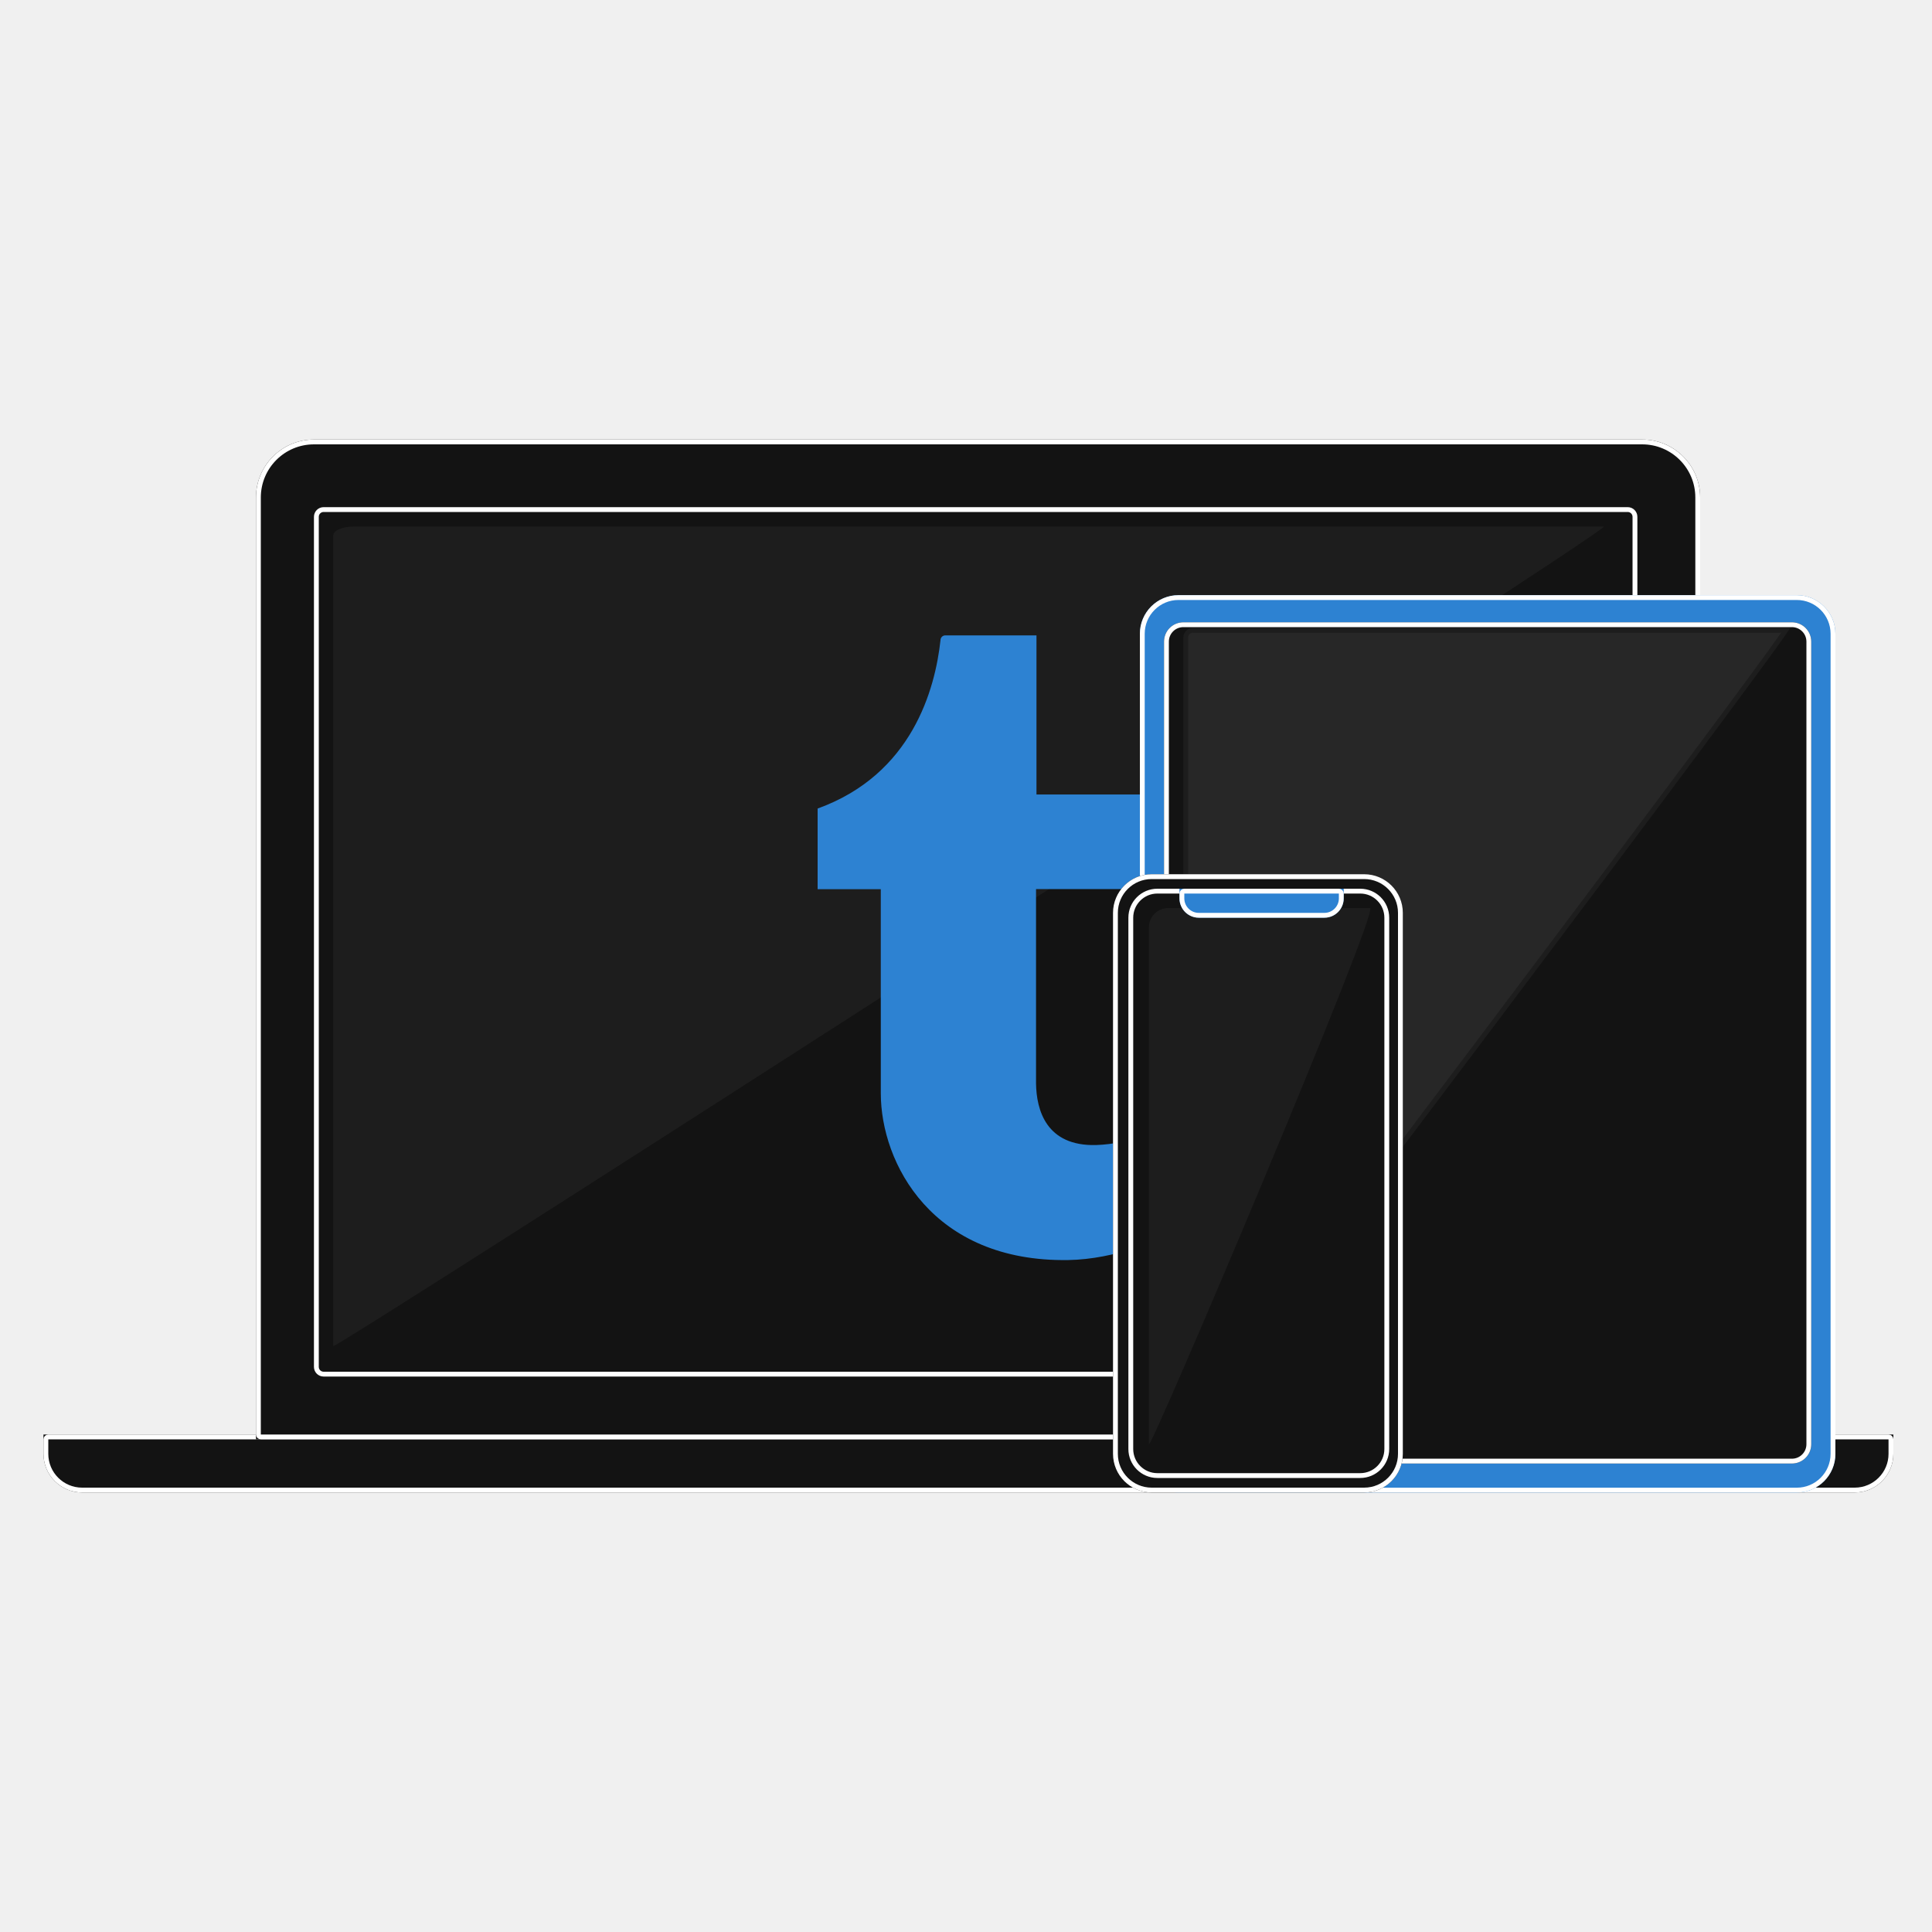
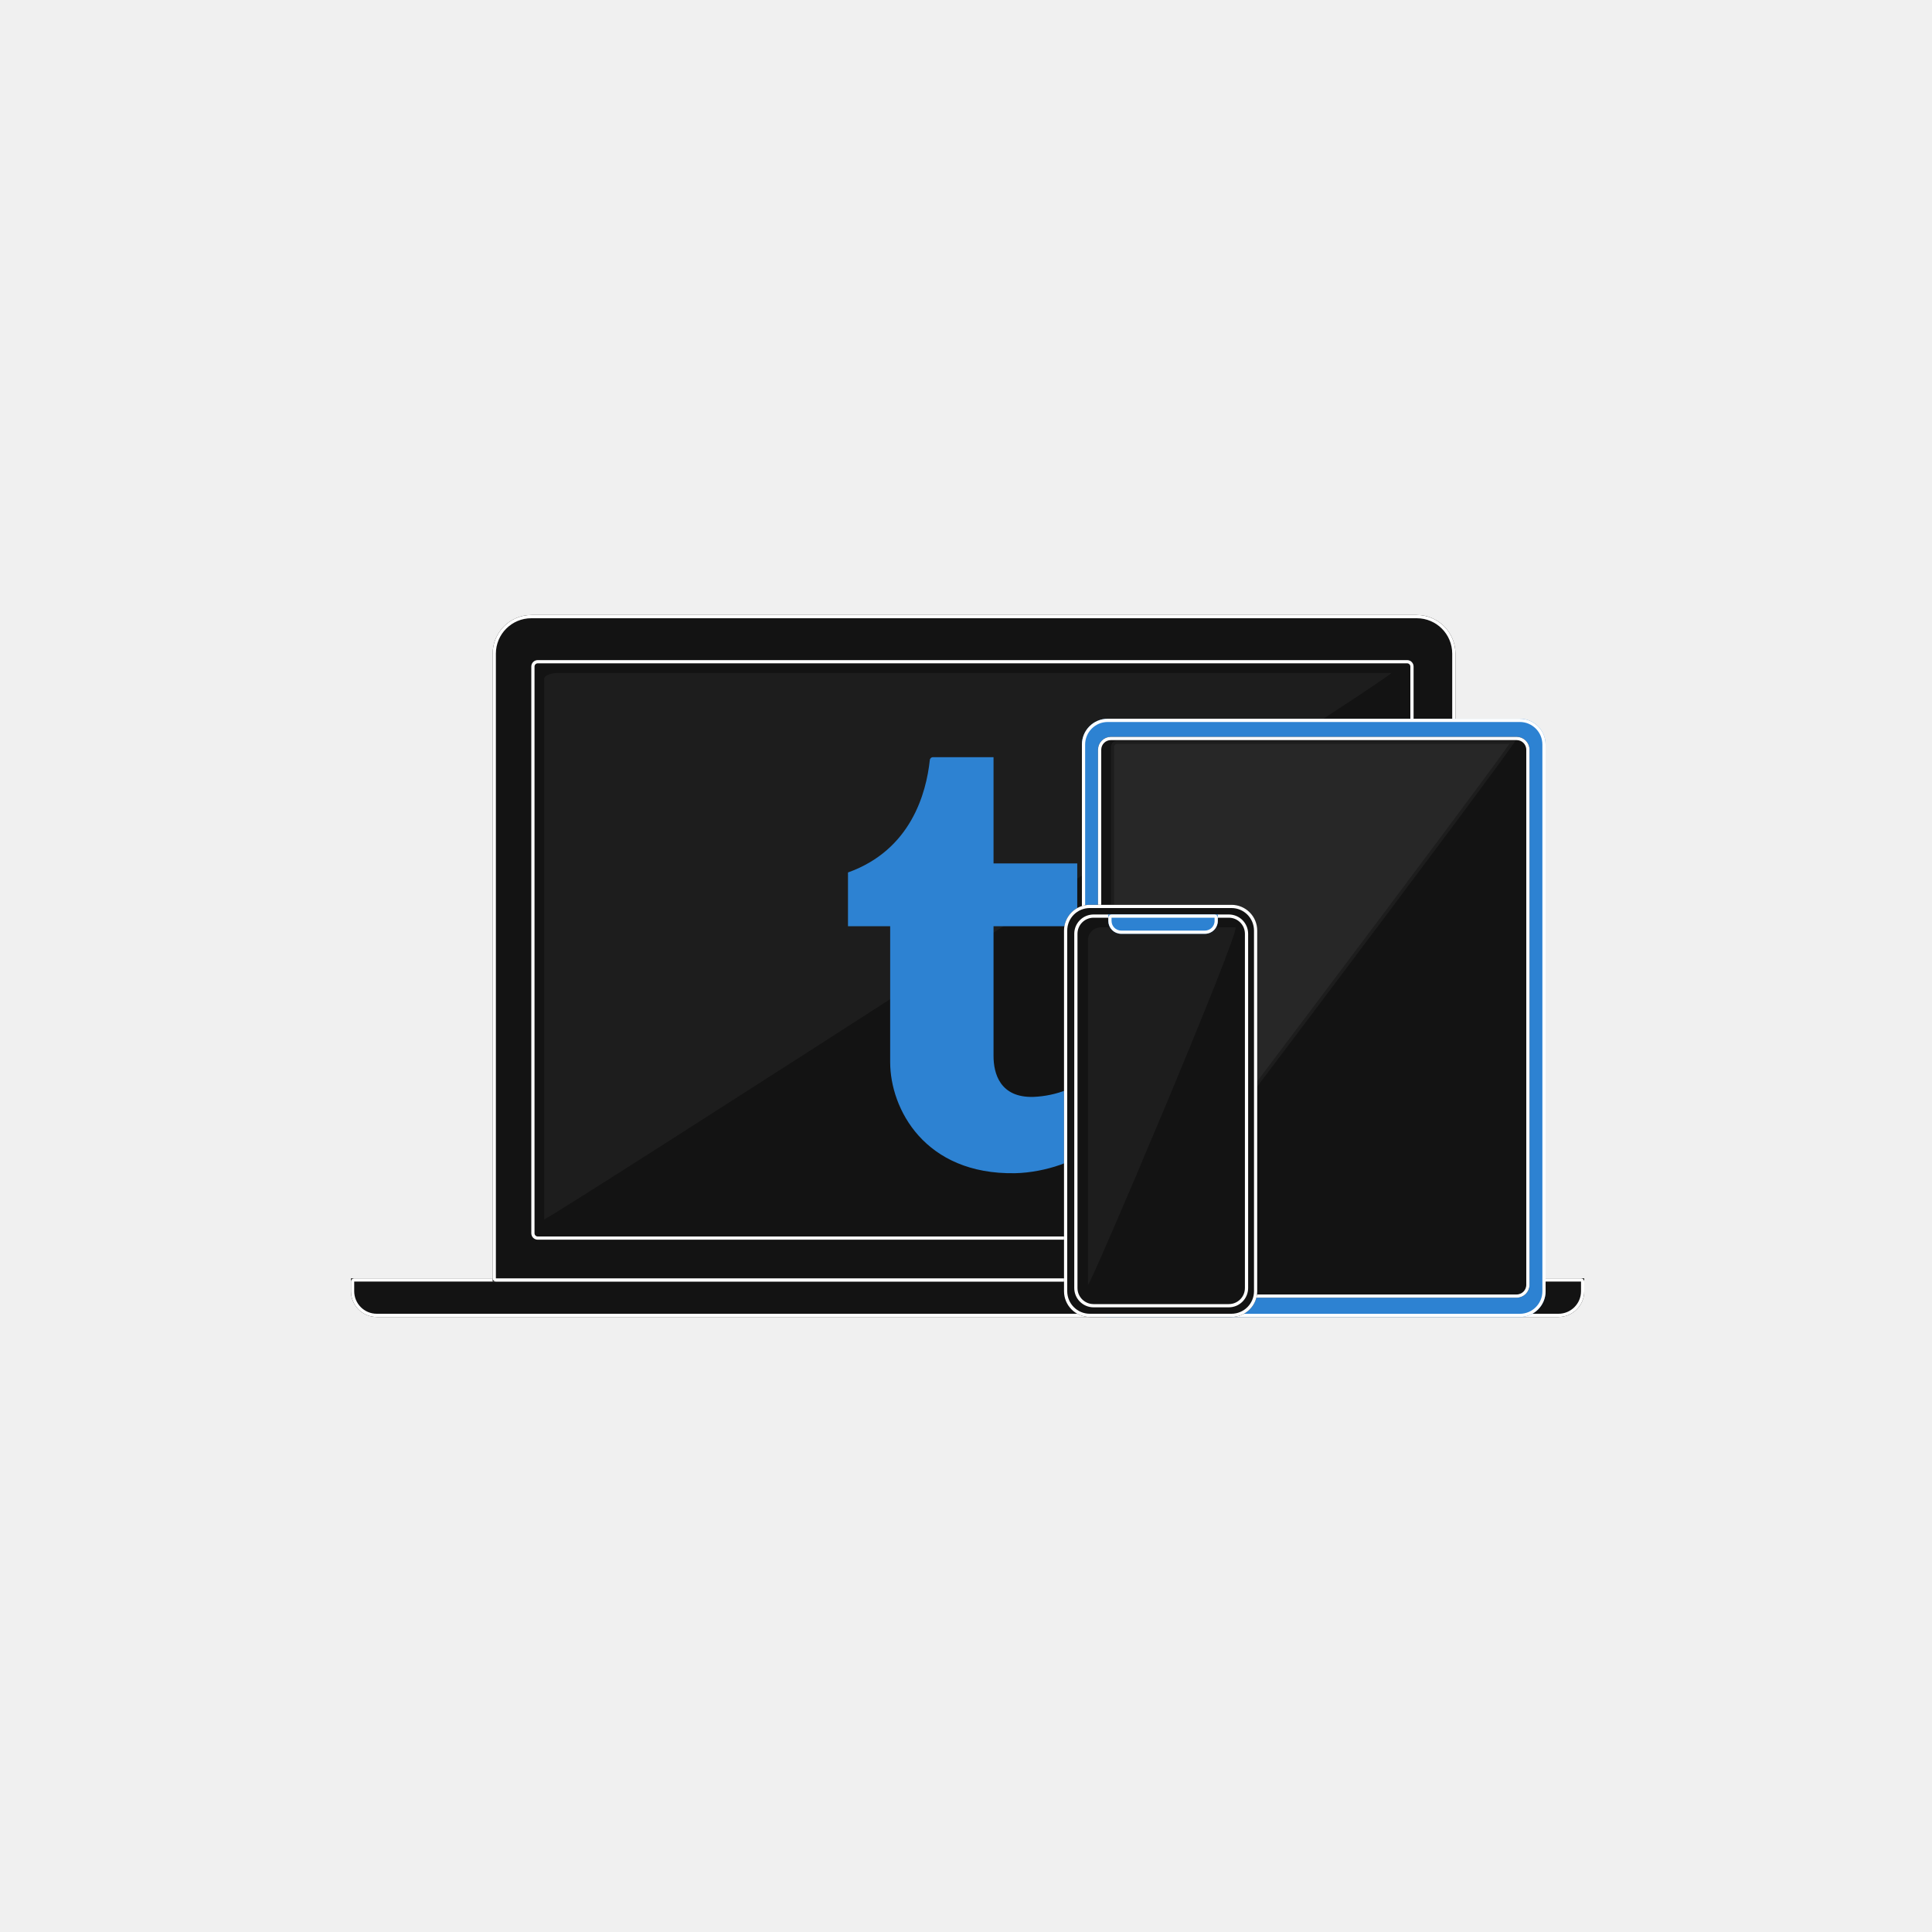
- <svg xmlns="http://www.w3.org/2000/svg" id="Layer_1_copy" data-name="Layer 1 copy" viewBox="0 0 400 400">
+ <svg xmlns="http://www.w3.org/2000/svg" id="Layer_1" data-name="Layer 1" viewBox="0 0 600 600">
  <defs>
    <style>.cls-1,.cls-4{fill:none;}.cls-2{clip-path:url(#clip-path);}.cls-3{fill:#131313;}.cls-4{stroke:#fff;}.cls-5{fill:#1d1d1d;}.cls-6{fill:#2d82d2;}.cls-7{fill:#272727;}</style>
    <clipPath id="clip-path">
-       <rect class="cls-1" width="400" height="400" />
+       <rect class="cls-1" width="600" height="600" />
    </clipPath>
  </defs>
  <g class="cls-2">
    <g id="WX_1" data-name="WX 1">
      <g id="Group_24" data-name="Group 24">
        <g id="Rectangle_93" data-name="Rectangle 93">
-           <path class="cls-3" d="M9,297H392v4a8,8,0,0,1-8,8H17a8,8,0,0,1-8-8v-4Z" />
-           <path class="cls-4" d="M10,297.5H391a.5.5,0,0,1,.5.5v3a7.5,7.5,0,0,1-7.5,7.5H17A7.5,7.5,0,0,1,9.5,301v-3A.5.5,0,0,1,10,297.5Z" />
+           <path class="cls-3" d="M109,397H492v4a8,8,0,0,1-8,8H117a8,8,0,0,1-8-8v-4Z" />
+           <path class="cls-4" d="M110,397.5H491a.5.5,0,0,1,.5.5v3a7.5,7.5,0,0,1-7.5,7.5H117a7.5,7.5,0,0,1-7.5-7.5v-3A.5.5,0,0,1,110,397.5Z" />
        </g>
        <g id="Rectangle_92" data-name="Rectangle 92">
-           <path class="cls-3" d="M65,91H340a12,12,0,0,1,12,12V298H53V103A12,12,0,0,1,65,91Z" />
-           <path class="cls-4" d="M65,91.5H340A11.5,11.5,0,0,1,351.5,103V297a.5.5,0,0,1-.5.5H54a.5.5,0,0,1-.5-.5V103A11.5,11.5,0,0,1,65,91.5Z" />
+           <path class="cls-3" d="M165,191H440a12,12,0,0,1,12,12V398H153V203A12,12,0,0,1,165,191Z" />
+           <path class="cls-4" d="M165,191.5H440A11.5,11.5,0,0,1,451.5,203V397a.5.5,0,0,1-.5.5H154a.5.5,0,0,1-.5-.5V203A11.5,11.5,0,0,1,165,191.5Z" />
        </g>
        <g id="Rectangle_94" data-name="Rectangle 94">
-           <rect class="cls-1" x="65" y="105" width="274" height="180" rx="2" />
-           <rect class="cls-4" x="65.5" y="105.5" width="273" height="179" rx="1.5" />
+           <rect class="cls-1" x="165" y="205" width="274" height="180" rx="2" />
+           <rect class="cls-4" x="165.5" y="205.5" width="273" height="179" rx="1.5" />
        </g>
-         <path id="Path_28" data-name="Path 28" class="cls-5" d="M73.31,109H332.08C334.47,109,69,279.73,69,278.7V110.87C69,109.83,70.93,109,73.31,109Z" />
-         <g id="Woolworths_W_Logo" data-name="Woolworths W Logo">
-           <path class="cls-6" d="M237.37,234.84a30.67,30.67,0,0,1-10.43,2.23c-10.35.27-12.36-7.27-12.44-12.75V184.07h26V164.49H214.59V131.55H195.65a1,1,0,0,0-.93,1c-1.11,10.08-5.83,27.77-25.44,34.85v16.7h13.08v42.25c0,14.46,10.67,35,38.84,34.53,9.5-.16,20.06-4.14,22.39-7.58l-6.22-18.43" />
-         </g>
+         <path id="Path_28" data-name="Path 28" class="cls-5" d="M173.31,209H432.08C434.47,209,169,379.73,169,378.7V210.87C169,209.83,170.93,209,173.31,209Z" />
+         <path class="cls-6" d="M331.35,338.45a31.91,31.91,0,0,1-10.4,2.2c-10.4.3-12.4-7.3-12.4-12.7v-40.3h26v-19.5h-26v-33h-18.9a1,1,0,0,0-.9,1c-1.1,10.1-5.8,27.8-25.4,34.8v16.7h13.1v42.2c0,14.5,10.7,35,38.8,34.5,9.5-.2,20.1-4.1,22.4-7.6l-6.3-18.3" />
        <g id="Rectangle_91" data-name="Rectangle 91">
-           <rect class="cls-6" x="236" y="123.22" width="144" height="185.79" rx="8" />
-           <rect class="cls-4" x="236.5" y="123.72" width="143" height="184.79" rx="7.5" />
+           <rect class="cls-6" x="336" y="223.22" width="144" height="185.79" rx="8" />
+           <rect class="cls-4" x="336.5" y="223.72" width="143" height="184.79" rx="7.5" />
        </g>
        <g id="Rectangle_97" data-name="Rectangle 97">
-           <rect class="cls-3" x="241" y="128.84" width="134" height="174.17" rx="4" />
-           <rect class="cls-4" x="241.5" y="129.34" width="133" height="173.17" rx="3.5" />
+           <rect class="cls-3" x="341" y="228.84" width="134" height="174.17" rx="4" />
+           <rect class="cls-4" x="341.5" y="229.34" width="133" height="173.17" rx="3.5" />
        </g>
        <g id="Path_27" data-name="Path 27">
-           <path class="cls-7" d="M245.5,295.66V131.83a1.46,1.46,0,0,1,1.56-1.34H369.72c-3.41,5.08-27.6,37.54-62,83.18C276.32,255.41,250.41,289.53,245.5,295.66Z" />
-           <path class="cls-5" d="M247.06,131a1,1,0,0,0-1.06.84V294.22c6.59-8.38,31.53-41.24,61.33-80.81C340.25,169.69,363.9,138,368.77,131Zm0-1H370.59c1.14,0-124.82,167-125.59,167h0V131.83A2,2,0,0,1,247.06,130Z" />
+           <path class="cls-7" d="M345.5,395.66V231.83a1.46,1.46,0,0,1,1.56-1.34H469.72c-3.41,5.08-27.6,37.54-62,83.18C376.32,355.41,350.41,389.53,345.5,395.66Z" />
+           <path class="cls-5" d="M347.06,231a1,1,0,0,0-1.06.84V394.22c6.59-8.38,31.53-41.24,61.33-80.81C440.25,269.69,463.9,238,468.77,231H347.06m0-1H470.59c1.14,0-124.82,167-125.59,167h0V231.83A2,2,0,0,1,347.06,230Z" />
        </g>
        <g id="Rectangle_90" data-name="Rectangle 90">
-           <rect class="cls-3" x="230.44" y="181" width="60" height="128" rx="8" />
-           <rect class="cls-4" x="230.94" y="181.5" width="59" height="127" rx="7.5" />
+           <rect class="cls-3" x="330.44" y="281" width="60" height="128" rx="8" />
+           <rect class="cls-4" x="330.94" y="281.5" width="59" height="127" rx="7.5" />
        </g>
-         <path id="Path_26" data-name="Path 26" class="cls-5" d="M241.87,188h41.78c2.21,0-45.78,113.21-45.78,111V192A4,4,0,0,1,241.87,188Z" />
+         <path id="Path_26" data-name="Path 26" class="cls-5" d="M341.87,288h41.78c2.21,0-45.78,113.21-45.78,111V292A4,4,0,0,1,341.87,288Z" />
        <g id="Rectangle_95" data-name="Rectangle 95">
-           <rect class="cls-1" x="233.62" y="184" width="54" height="122" rx="6" />
-           <rect class="cls-4" x="234.12" y="184.5" width="53" height="121" rx="5.5" />
+           <rect class="cls-1" x="333.62" y="284" width="54" height="122" rx="6" />
+           <rect class="cls-4" x="334.12" y="284.5" width="53" height="121" rx="5.5" />
        </g>
        <g id="Rectangle_96" data-name="Rectangle 96">
-           <path class="cls-6" d="M244.2,184h34v2a4,4,0,0,1-4,4h-26a4,4,0,0,1-4-4v-2Z" />
-           <path class="cls-4" d="M245.2,184.5h32a.5.5,0,0,1,.5.5v1a3.5,3.5,0,0,1-3.5,3.5h-26a3.5,3.5,0,0,1-3.5-3.5v-1A.5.5,0,0,1,245.2,184.5Z" />
+           <path class="cls-6" d="M344.2,284h34v2a4,4,0,0,1-4,4h-26a4,4,0,0,1-4-4v-2Z" />
+           <path class="cls-4" d="M345.2,284.5h32a.5.5,0,0,1,.5.5v1a3.5,3.5,0,0,1-3.5,3.5h-26a3.5,3.5,0,0,1-3.5-3.5v-1A.5.5,0,0,1,345.2,284.5Z" />
        </g>
      </g>
    </g>
  </g>
</svg>
